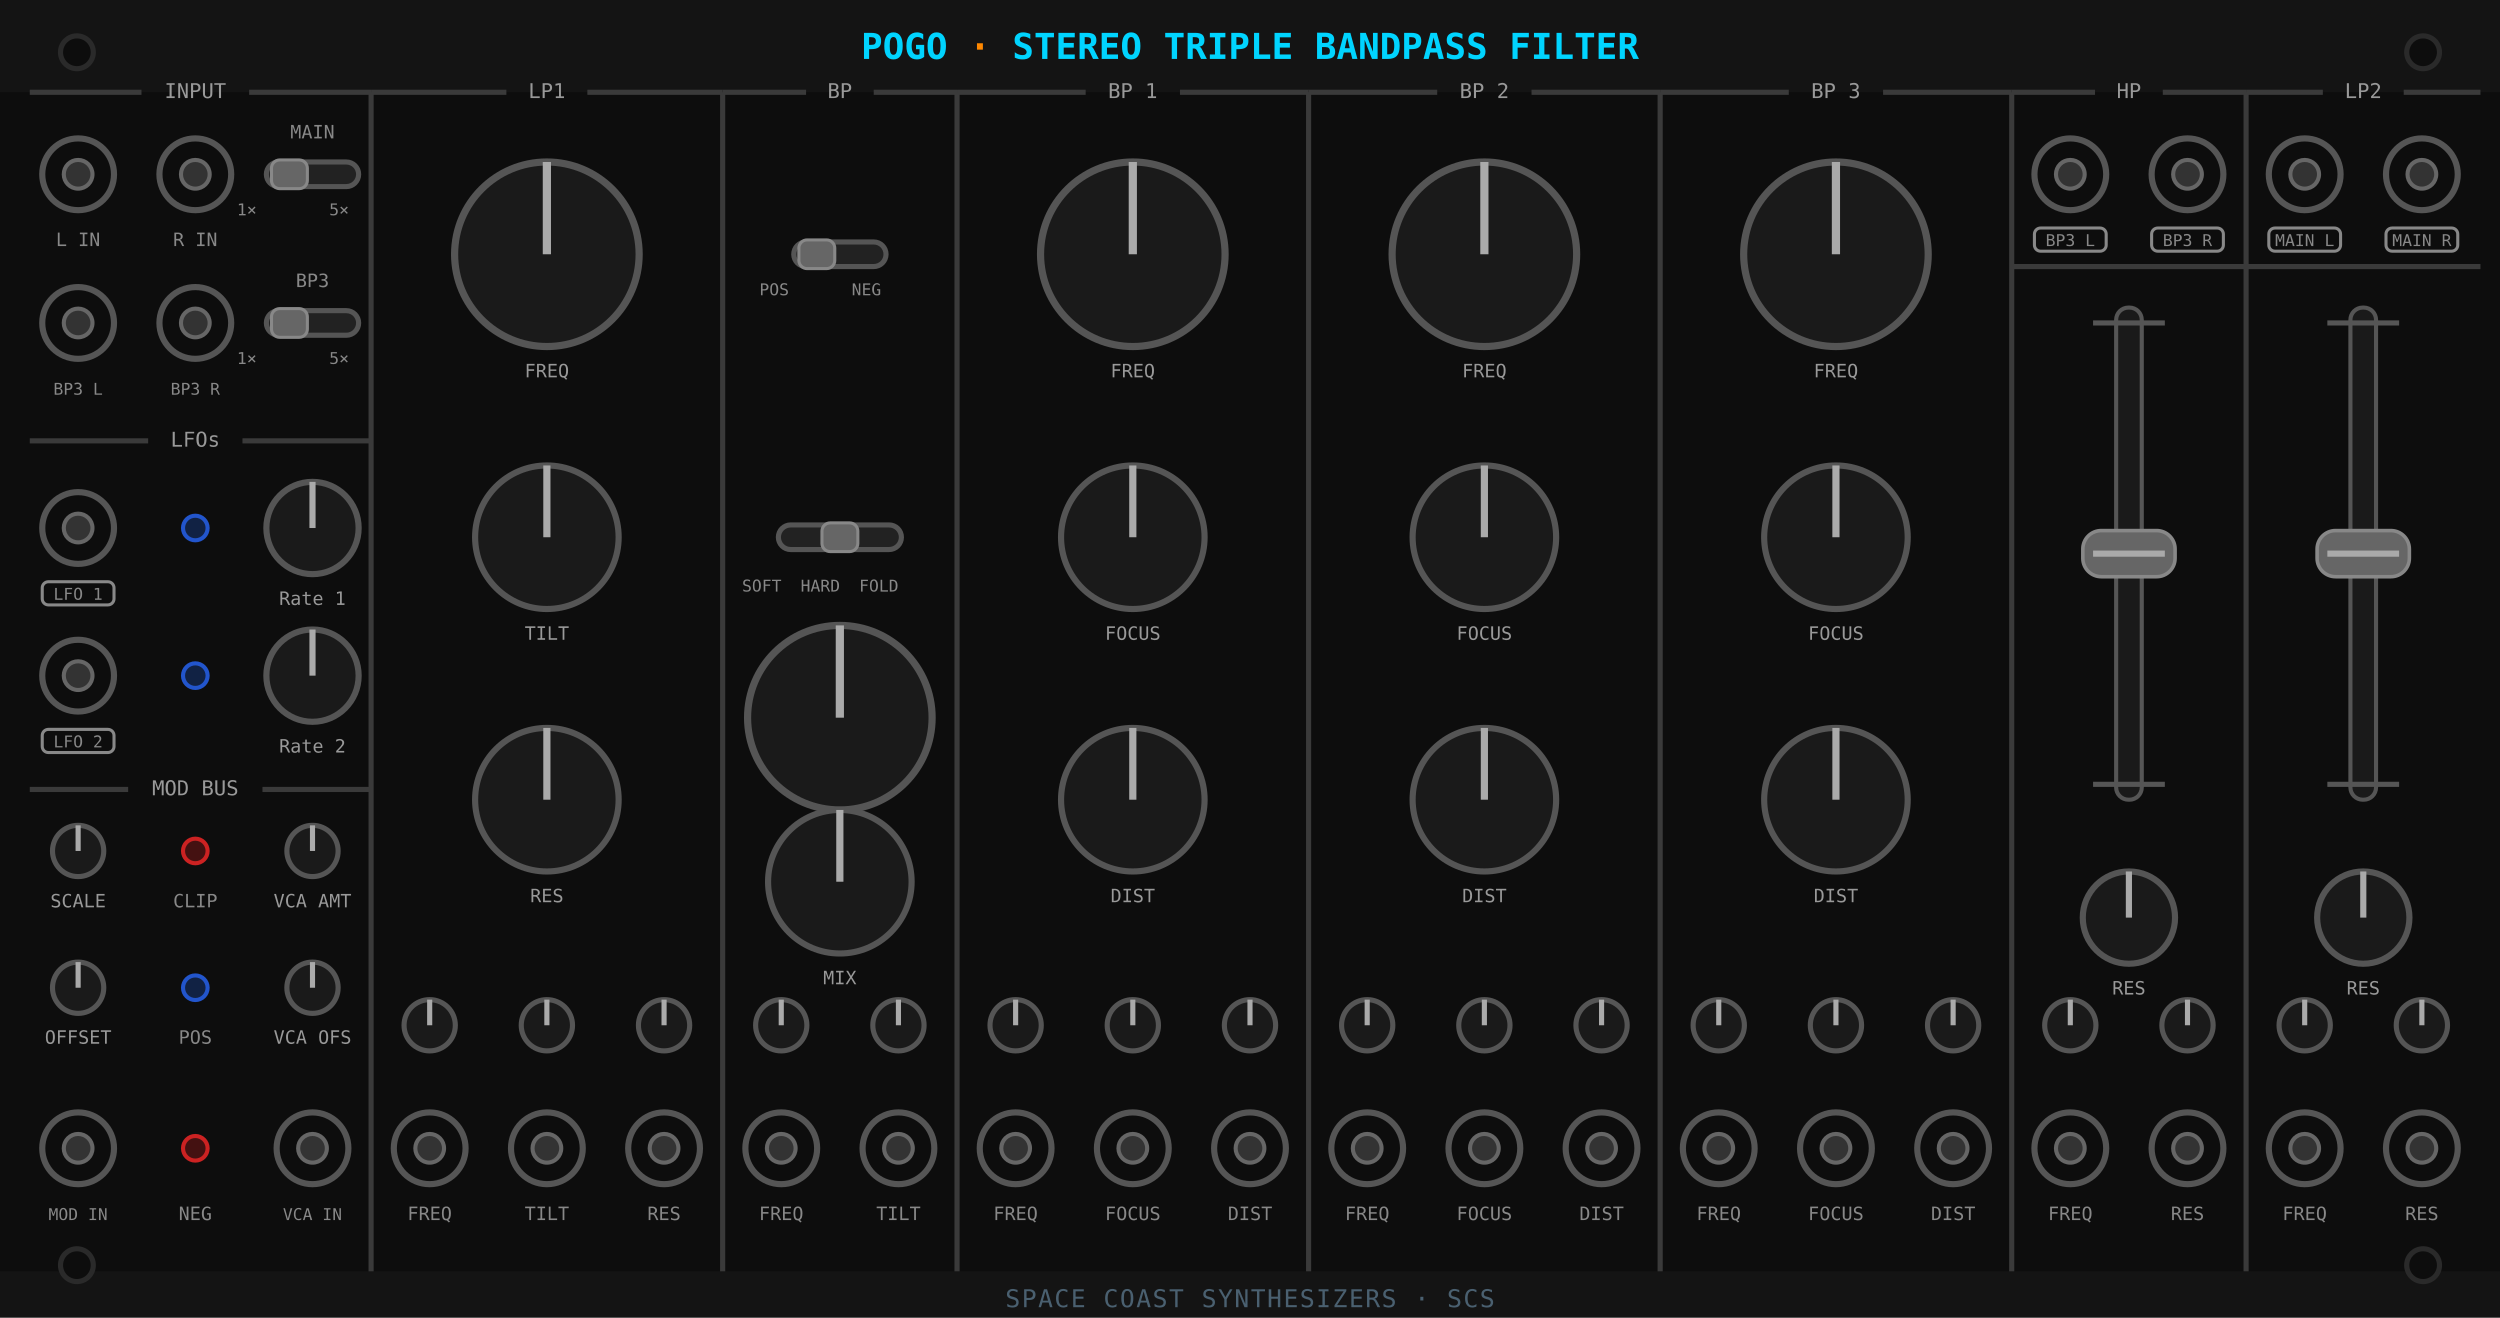
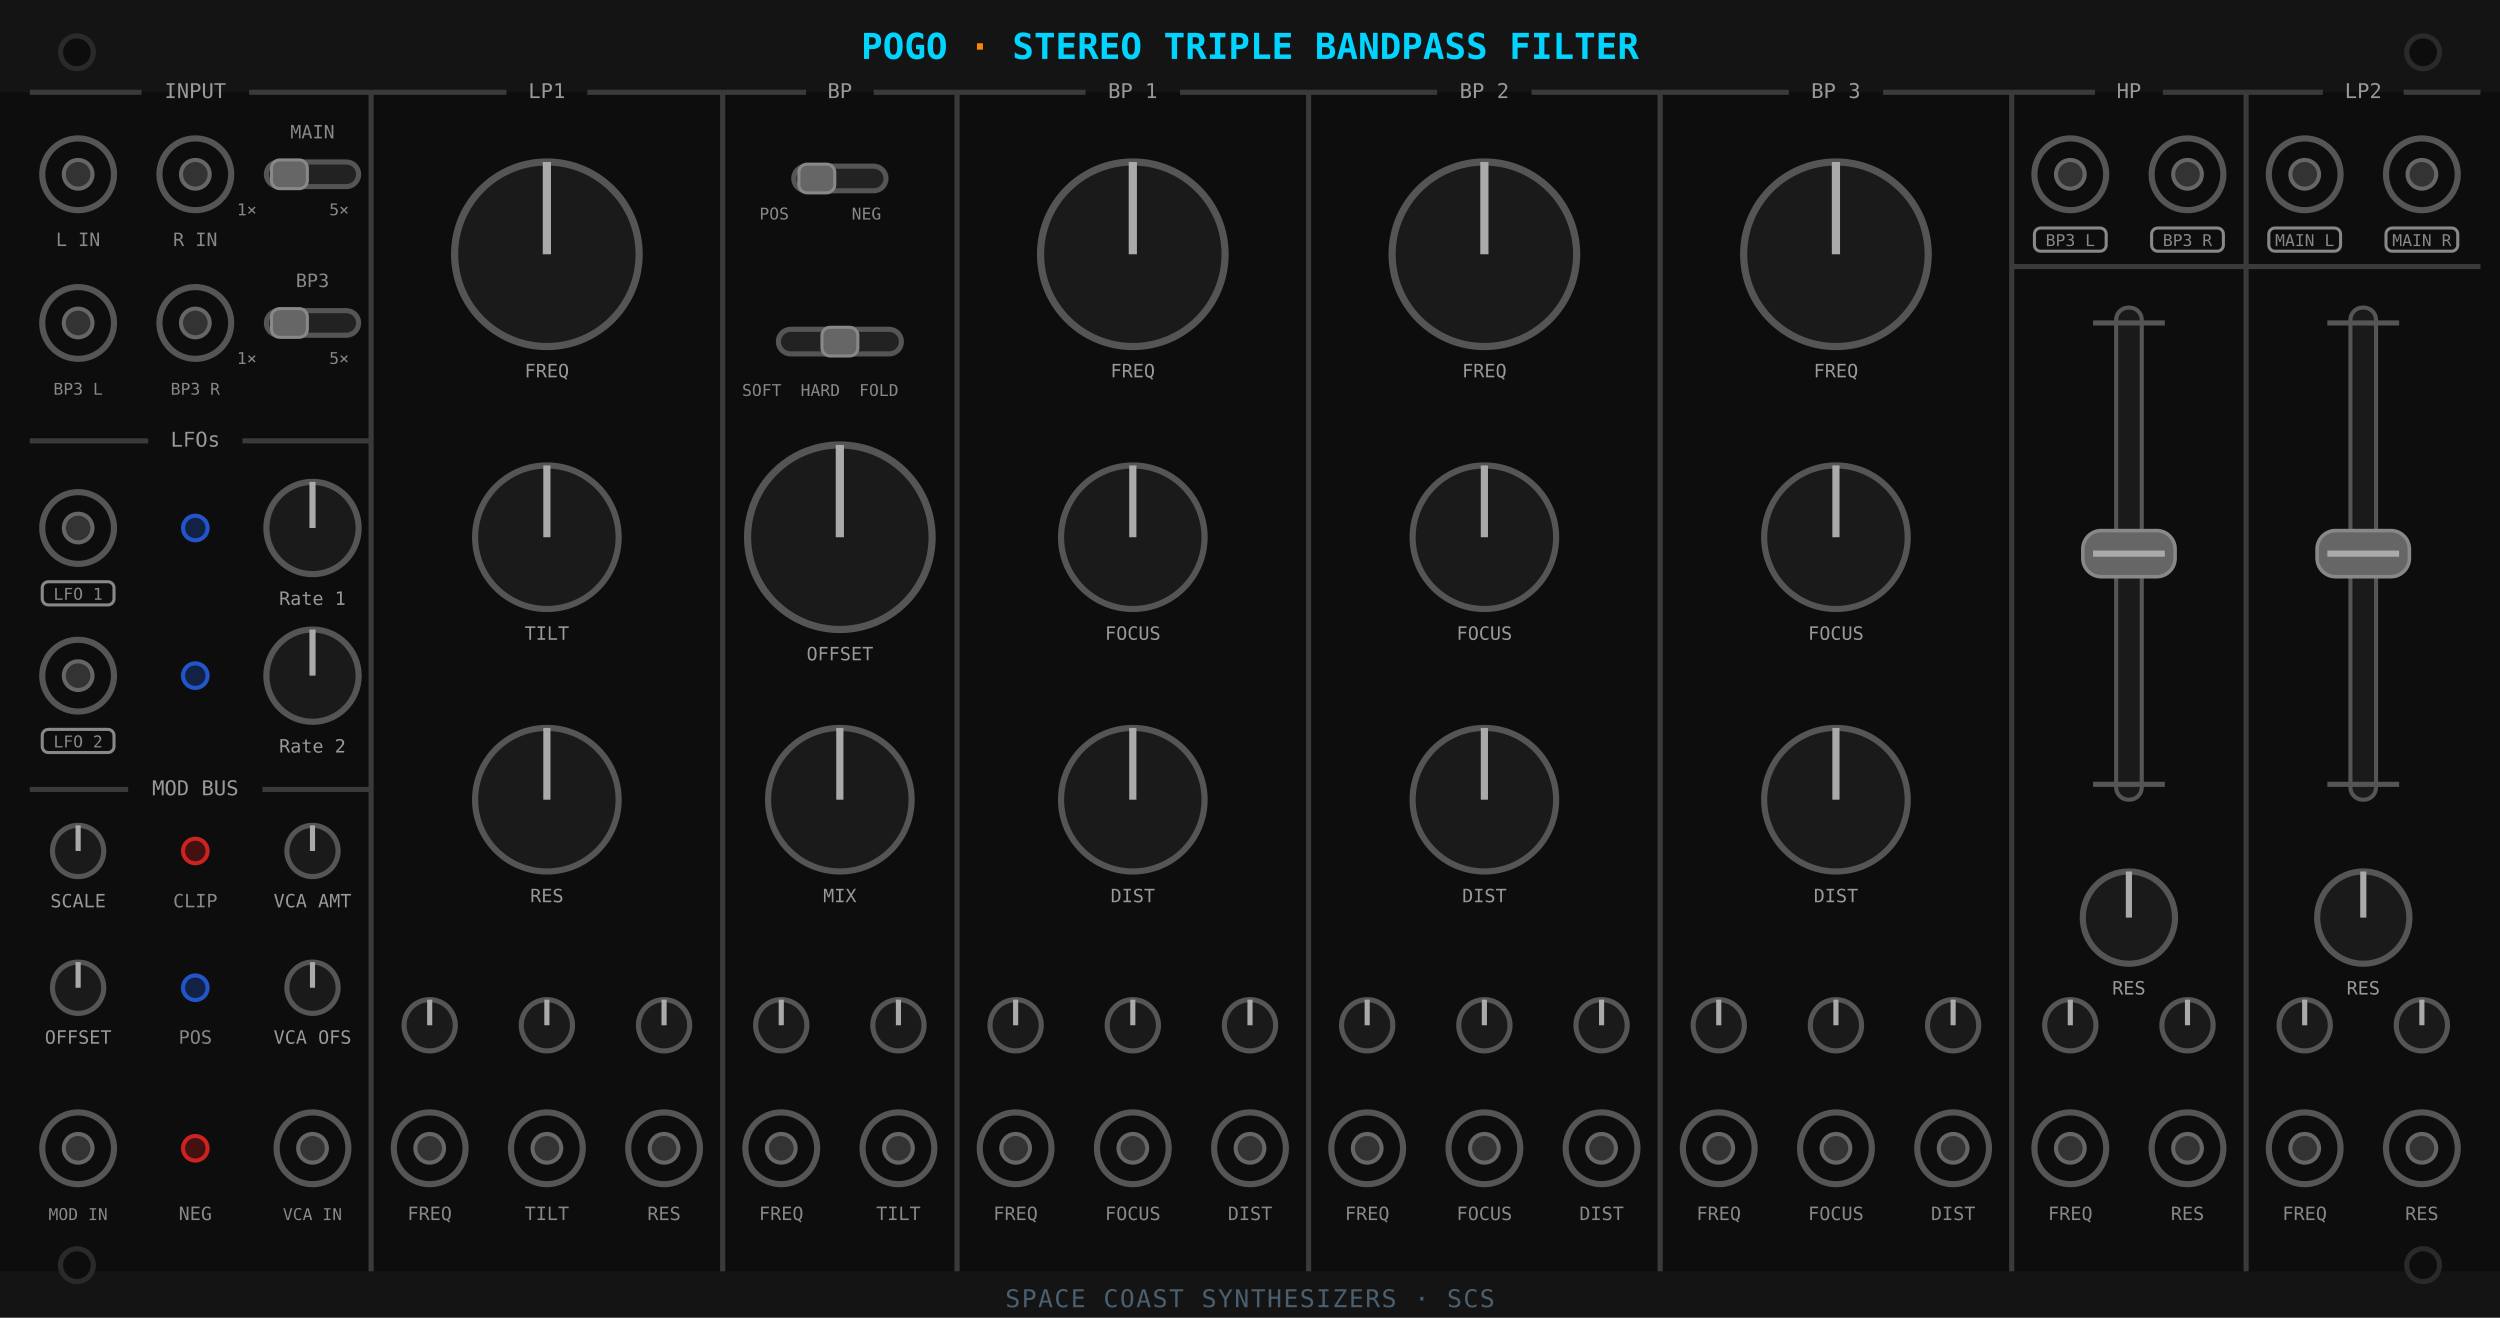
<svg xmlns="http://www.w3.org/2000/svg" width="243.84mm" height="128.5mm" viewBox="0 0 243.84 128.5">
  <rect x="0" y="0" width="243.84" height="128.5" fill="#0d0d0d" />
  <rect x="0" y="0" width="243.84" height="9.0" fill="#141414" />
  <rect x="0" y="124.0" width="243.84" height="4.5" fill="#141414" />
  <circle cx="7.5" cy="5.1" r="1.6" fill="#0d0d0d" stroke="#2a2a2a" stroke-width="0.5" />
  <circle cx="236.34" cy="5.1" r="1.6" fill="#0d0d0d" stroke="#2a2a2a" stroke-width="0.5" />
  <circle cx="7.5" cy="123.4" r="1.6" fill="#0d0d0d" stroke="#2a2a2a" stroke-width="0.5" />
  <circle cx="236.34" cy="123.4" r="1.6" fill="#0d0d0d" stroke="#2a2a2a" stroke-width="0.5" />
  <text x="121.92" y="5.75" fill="#00d4ff" font-family="monospace" font-size="3.5" font-weight="bold" text-anchor="middle">POGO  <tspan fill="#ff8800">·</tspan> STEREO TRIPLE BANDPASS FILTER</text>
  <text x="121.92" y="127.5" fill="#4a6070" font-family="monospace" font-size="2.4" text-anchor="middle" letter-spacing="0.15">SPACE COAST SYNTHESIZERS  ·  SCS</text>
  <line x1="36.195" y1="9.0" x2="36.195" y2="124.0" stroke="#3a3a3a" stroke-width="0.5" />
  <line x1="70.485" y1="9.0" x2="70.485" y2="124.0" stroke="#3a3a3a" stroke-width="0.5" />
  <line x1="93.345" y1="9.0" x2="93.345" y2="124.0" stroke="#3a3a3a" stroke-width="0.5" />
  <line x1="127.635" y1="9.0" x2="127.635" y2="124.0" stroke="#3a3a3a" stroke-width="0.5" />
  <line x1="161.925" y1="9.0" x2="161.925" y2="124.0" stroke="#3a3a3a" stroke-width="0.5" />
  <line x1="196.215" y1="9.0" x2="196.215" y2="124.0" stroke="#3a3a3a" stroke-width="0.5" />
  <line x1="219.075" y1="9.0" x2="219.075" y2="124.0" stroke="#3a3a3a" stroke-width="0.5" />
  <line x1="2.905" y1="9.0" x2="13.80" y2="9.0" stroke="#3a3a3a" stroke-width="0.5" />
  <line x1="24.30" y1="9.0" x2="36.195" y2="9.0" stroke="#3a3a3a" stroke-width="0.5" />
  <text x="19.05" y="9.0" fill="#999" font-family="monospace" font-size="2.0" text-anchor="middle" dominant-baseline="middle">INPUT</text>
  <line x1="2.905" y1="43.0" x2="14.45" y2="43.0" stroke="#3a3a3a" stroke-width="0.5" />
  <line x1="23.65" y1="43.0" x2="36.195" y2="43.0" stroke="#3a3a3a" stroke-width="0.5" />
  <text x="19.05" y="43.0" fill="#999" font-family="monospace" font-size="2.0" text-anchor="middle" dominant-baseline="middle">LFOs</text>
  <line x1="2.905" y1="77.0" x2="12.50" y2="77.0" stroke="#3a3a3a" stroke-width="0.5" />
  <line x1="25.60" y1="77.0" x2="36.195" y2="77.0" stroke="#3a3a3a" stroke-width="0.5" />
  <text x="19.05" y="77.0" fill="#999" font-family="monospace" font-size="2.0" text-anchor="middle" dominant-baseline="middle">MOD BUS</text>
  <line x1="36.195" y1="9.0" x2="49.39" y2="9.0" stroke="#3a3a3a" stroke-width="0.5" />
  <line x1="57.29" y1="9.0" x2="70.485" y2="9.0" stroke="#3a3a3a" stroke-width="0.5" />
  <text x="53.34" y="9.0" fill="#999" font-family="monospace" font-size="2.0" text-anchor="middle" dominant-baseline="middle">LP1</text>
  <line x1="70.485" y1="9.0" x2="78.62" y2="9.0" stroke="#3a3a3a" stroke-width="0.5" />
  <line x1="85.22" y1="9.0" x2="93.345" y2="9.0" stroke="#3a3a3a" stroke-width="0.5" />
  <text x="81.915" y="9.0" fill="#999" font-family="monospace" font-size="2.0" text-anchor="middle" dominant-baseline="middle">BP</text>
  <line x1="93.345" y1="9.0" x2="105.89" y2="9.0" stroke="#3a3a3a" stroke-width="0.5" />
  <line x1="115.09" y1="9.0" x2="127.635" y2="9.0" stroke="#3a3a3a" stroke-width="0.5" />
  <text x="110.49" y="9.0" fill="#999" font-family="monospace" font-size="2.0" text-anchor="middle" dominant-baseline="middle">BP 1</text>
  <line x1="127.635" y1="9.0" x2="140.18" y2="9.0" stroke="#3a3a3a" stroke-width="0.5" />
  <line x1="149.38" y1="9.0" x2="161.925" y2="9.0" stroke="#3a3a3a" stroke-width="0.5" />
  <text x="144.78" y="9.0" fill="#999" font-family="monospace" font-size="2.0" text-anchor="middle" dominant-baseline="middle">BP 2</text>
  <line x1="161.925" y1="9.0" x2="174.47" y2="9.0" stroke="#3a3a3a" stroke-width="0.5" />
  <line x1="183.67" y1="9.0" x2="196.215" y2="9.0" stroke="#3a3a3a" stroke-width="0.5" />
  <text x="179.07" y="9.0" fill="#999" font-family="monospace" font-size="2.0" text-anchor="middle" dominant-baseline="middle">BP 3</text>
  <line x1="196.215" y1="9.0" x2="204.34" y2="9.0" stroke="#3a3a3a" stroke-width="0.5" />
  <line x1="210.95" y1="9.0" x2="219.075" y2="9.0" stroke="#3a3a3a" stroke-width="0.5" />
  <text x="207.645" y="9.0" fill="#999" font-family="monospace" font-size="2.0" text-anchor="middle" dominant-baseline="middle">HP</text>
  <line x1="196.215" y1="26.0" x2="219.075" y2="26.0" stroke="#3a3a3a" stroke-width="0.5" />
  <line x1="219.075" y1="9.0" x2="226.56" y2="9.0" stroke="#3a3a3a" stroke-width="0.5" />
  <line x1="234.45" y1="9.0" x2="241.935" y2="9.0" stroke="#3a3a3a" stroke-width="0.5" />
  <text x="230.505" y="9.0" fill="#999" font-family="monospace" font-size="2.0" text-anchor="middle" dominant-baseline="middle">LP2</text>
  <line x1="219.075" y1="26.0" x2="241.935" y2="26.0" stroke="#3a3a3a" stroke-width="0.5" />
  <circle cx="7.62" cy="17.0" r="3.5" fill="none" stroke="#555" stroke-width="0.6" />
  <circle cx="7.62" cy="17.0" r="1.4" fill="#333" stroke="#666" stroke-width="0.4" />
  <text x="7.62" y="24.0" fill="#888" font-family="monospace" font-size="1.8" text-anchor="middle">L IN</text>
  <circle cx="19.05" cy="17.0" r="3.5" fill="none" stroke="#555" stroke-width="0.6" />
  <circle cx="19.05" cy="17.0" r="1.4" fill="#333" stroke="#666" stroke-width="0.4" />
  <text x="19.05" y="24.0" fill="#888" font-family="monospace" font-size="1.8" text-anchor="middle">R IN</text>
  <text x="30.48" y="13.5" fill="#888" font-family="monospace" font-size="1.8" text-anchor="middle">MAIN</text>
  <rect x="25.98" y="15.80" width="9" height="2.4" rx="1.2" fill="#222" stroke="#555" stroke-width="0.5" />
  <rect x="26.48" y="15.60" width="3.5" height="2.8" rx="0.8" fill="#666" stroke="#888" stroke-width="0.3" />
  <text x="24.075" y="21.0" fill="#888" font-family="monospace" font-size="1.6" text-anchor="middle">1×</text>
  <text x="33.075" y="21.0" fill="#888" font-family="monospace" font-size="1.6" text-anchor="middle">5×</text>
  <circle cx="7.62" cy="31.5" r="3.5" fill="none" stroke="#555" stroke-width="0.6" />
  <circle cx="7.62" cy="31.5" r="1.4" fill="#333" stroke="#666" stroke-width="0.4" />
  <text x="7.62" y="38.5" fill="#888" font-family="monospace" font-size="1.6" text-anchor="middle">BP3 L</text>
  <circle cx="19.05" cy="31.5" r="3.5" fill="none" stroke="#555" stroke-width="0.6" />
  <circle cx="19.05" cy="31.5" r="1.4" fill="#333" stroke="#666" stroke-width="0.4" />
  <text x="19.05" y="38.5" fill="#888" font-family="monospace" font-size="1.6" text-anchor="middle">BP3 R</text>
  <text x="30.48" y="28.0" fill="#888" font-family="monospace" font-size="1.8" text-anchor="middle">BP3</text>
  <rect x="25.98" y="30.30" width="9" height="2.4" rx="1.2" fill="#222" stroke="#555" stroke-width="0.5" />
  <rect x="26.48" y="30.10" width="3.5" height="2.8" rx="0.8" fill="#666" stroke="#888" stroke-width="0.3" />
  <text x="24.075" y="35.5" fill="#888" font-family="monospace" font-size="1.6" text-anchor="middle">1×</text>
  <text x="33.075" y="35.5" fill="#888" font-family="monospace" font-size="1.6" text-anchor="middle">5×</text>
  <circle cx="7.62" cy="51.5" r="3.5" fill="none" stroke="#555" stroke-width="0.6" />
  <circle cx="7.62" cy="51.5" r="1.4" fill="#333" stroke="#666" stroke-width="0.4" />
  <rect x="4.12" y="56.74" width="7.0" height="2.26" rx="0.6" fill="none" stroke="#888" stroke-width="0.3" />
  <text x="7.62" y="58.5" fill="#888" font-family="monospace" font-size="1.6" text-anchor="middle">LFO 1</text>
  <circle cx="19.05" cy="51.5" r="1.2" fill="#112244" stroke="#2255cc" stroke-width="0.4" />
  <circle cx="30.48" cy="51.5" r="4.5" fill="#1a1a1a" stroke="#555" stroke-width="0.6" />
  <line x1="30.48" y1="51.5" x2="30.48" y2="47.0" stroke="#aaa" stroke-width="0.6" />
  <text x="30.48" y="59.0" fill="#999" font-family="monospace" font-size="1.8" text-anchor="middle">Rate 1</text>
  <circle cx="7.62" cy="65.9" r="3.5" fill="none" stroke="#555" stroke-width="0.6" />
  <circle cx="7.62" cy="65.9" r="1.4" fill="#333" stroke="#666" stroke-width="0.4" />
  <rect x="4.12" y="71.14" width="7.0" height="2.26" rx="0.6" fill="none" stroke="#888" stroke-width="0.3" />
  <text x="7.62" y="72.9" fill="#888" font-family="monospace" font-size="1.6" text-anchor="middle">LFO 2</text>
  <circle cx="19.05" cy="65.9" r="1.2" fill="#112244" stroke="#2255cc" stroke-width="0.4" />
  <circle cx="30.48" cy="65.9" r="4.5" fill="#1a1a1a" stroke="#555" stroke-width="0.6" />
  <line x1="30.48" y1="65.9" x2="30.48" y2="61.4" stroke="#aaa" stroke-width="0.6" />
  <text x="30.48" y="73.4" fill="#999" font-family="monospace" font-size="1.8" text-anchor="middle">Rate 2</text>
  <circle cx="7.62" cy="83.0" r="2.5" fill="#1a1a1a" stroke="#555" stroke-width="0.5" />
  <line x1="7.62" y1="83.0" x2="7.62" y2="80.5" stroke="#aaa" stroke-width="0.5" />
  <text x="7.62" y="88.5" fill="#999" font-family="monospace" font-size="1.8" text-anchor="middle">SCALE</text>
  <circle cx="30.48" cy="83.0" r="2.5" fill="#1a1a1a" stroke="#555" stroke-width="0.5" />
  <line x1="30.48" y1="83.0" x2="30.48" y2="80.5" stroke="#aaa" stroke-width="0.5" />
  <text x="30.48" y="88.5" fill="#999" font-family="monospace" font-size="1.8" text-anchor="middle">VCA AMT</text>
  <circle cx="19.05" cy="83.0" r="1.2" fill="#441111" stroke="#cc2222" stroke-width="0.4" />
  <text x="19.05" y="88.5" fill="#888" font-family="monospace" font-size="1.8" text-anchor="middle">CLIP</text>
  <circle cx="7.62" cy="96.34" r="2.5" fill="#1a1a1a" stroke="#555" stroke-width="0.5" />
  <line x1="7.62" y1="96.34" x2="7.62" y2="93.84" stroke="#aaa" stroke-width="0.5" />
  <text x="7.62" y="101.8" fill="#999" font-family="monospace" font-size="1.8" text-anchor="middle">OFFSET</text>
  <circle cx="30.48" cy="96.34" r="2.5" fill="#1a1a1a" stroke="#555" stroke-width="0.5" />
  <line x1="30.48" y1="96.34" x2="30.48" y2="93.84" stroke="#aaa" stroke-width="0.5" />
  <text x="30.48" y="101.8" fill="#999" font-family="monospace" font-size="1.8" text-anchor="middle">VCA OFS</text>
  <circle cx="19.05" cy="96.34" r="1.2" fill="#112244" stroke="#2255cc" stroke-width="0.4" />
  <text x="19.05" y="101.8" fill="#888" font-family="monospace" font-size="1.8" text-anchor="middle">POS</text>
  <circle cx="7.62" cy="112.0" r="3.5" fill="none" stroke="#555" stroke-width="0.6" />
  <circle cx="7.62" cy="112.0" r="1.4" fill="#333" stroke="#666" stroke-width="0.4" />
  <text x="7.62" y="119.0" fill="#888" font-family="monospace" font-size="1.6" text-anchor="middle">MOD IN</text>
  <circle cx="19.05" cy="112.0" r="1.2" fill="#441111" stroke="#cc2222" stroke-width="0.4" />
  <text x="19.05" y="119.0" fill="#888" font-family="monospace" font-size="1.8" text-anchor="middle">NEG</text>
  <circle cx="30.48" cy="112.0" r="3.5" fill="none" stroke="#555" stroke-width="0.6" />
  <circle cx="30.48" cy="112.0" r="1.4" fill="#333" stroke="#666" stroke-width="0.4" />
  <text x="30.48" y="119.0" fill="#888" font-family="monospace" font-size="1.6" text-anchor="middle">VCA IN</text>
  <circle cx="53.34" cy="24.8" r="9.0" fill="#1a1a1a" stroke="#555" stroke-width="0.7" />
  <line x1="53.34" y1="24.8" x2="53.34" y2="15.8" stroke="#aaa" stroke-width="0.8" />
  <text x="53.34" y="36.8" fill="#999" font-family="monospace" font-size="1.8" text-anchor="middle">FREQ</text>
  <circle cx="53.34" cy="52.4" r="7.0" fill="#1a1a1a" stroke="#555" stroke-width="0.6" />
  <line x1="53.34" y1="52.4" x2="53.34" y2="45.4" stroke="#aaa" stroke-width="0.7" />
  <text x="53.34" y="62.4" fill="#999" font-family="monospace" font-size="1.8" text-anchor="middle">TILT</text>
  <circle cx="53.34" cy="78.0" r="7.0" fill="#1a1a1a" stroke="#555" stroke-width="0.6" />
  <line x1="53.34" y1="78.0" x2="53.34" y2="71.0" stroke="#aaa" stroke-width="0.7" />
  <text x="53.34" y="88.0" fill="#999" font-family="monospace" font-size="1.8" text-anchor="middle">RES</text>
  <circle cx="41.91" cy="100.0" r="2.5" fill="#1a1a1a" stroke="#555" stroke-width="0.5" />
  <line x1="41.91" y1="100.0" x2="41.91" y2="97.5" stroke="#aaa" stroke-width="0.5" />
  <text x="41.91" y="105.5" fill="#999" font-family="monospace" font-size="1.8" text-anchor="middle" />
  <circle cx="53.34" cy="100.0" r="2.5" fill="#1a1a1a" stroke="#555" stroke-width="0.5" />
  <line x1="53.34" y1="100.0" x2="53.34" y2="97.5" stroke="#aaa" stroke-width="0.5" />
  <text x="53.34" y="105.5" fill="#999" font-family="monospace" font-size="1.8" text-anchor="middle" />
  <circle cx="64.77" cy="100.0" r="2.5" fill="#1a1a1a" stroke="#555" stroke-width="0.5" />
  <line x1="64.77" y1="100.0" x2="64.77" y2="97.5" stroke="#aaa" stroke-width="0.5" />
  <text x="64.77" y="105.5" fill="#999" font-family="monospace" font-size="1.8" text-anchor="middle" />
  <circle cx="41.91" cy="112.0" r="3.5" fill="none" stroke="#555" stroke-width="0.6" />
  <circle cx="41.91" cy="112.0" r="1.4" fill="#333" stroke="#666" stroke-width="0.4" />
  <text x="41.91" y="119.0" fill="#888" font-family="monospace" font-size="1.8" text-anchor="middle">FREQ</text>
  <circle cx="53.34" cy="112.0" r="3.5" fill="none" stroke="#555" stroke-width="0.6" />
  <circle cx="53.34" cy="112.0" r="1.4" fill="#333" stroke="#666" stroke-width="0.4" />
  <text x="53.34" y="119.0" fill="#888" font-family="monospace" font-size="1.8" text-anchor="middle">TILT</text>
  <circle cx="64.77" cy="112.0" r="3.5" fill="none" stroke="#555" stroke-width="0.6" />
  <circle cx="64.77" cy="112.0" r="1.4" fill="#333" stroke="#666" stroke-width="0.4" />
  <text x="64.77" y="119.0" fill="#888" font-family="monospace" font-size="1.8" text-anchor="middle">RES</text>
-   <text x="81.915" y="21.3" fill="#888" font-family="monospace" font-size="1.8" text-anchor="middle" />
-   <rect x="77.42" y="23.60" width="9" height="2.4" rx="1.2" fill="#222" stroke="#555" stroke-width="0.5" />
-   <rect x="77.92" y="23.40" width="3.5" height="2.8" rx="0.8" fill="#666" stroke="#888" stroke-width="0.3" />
-   <text x="75.51" y="28.8" fill="#888" font-family="monospace" font-size="1.6" text-anchor="middle">POS</text>
-   <text x="84.51" y="28.8" fill="#888" font-family="monospace" font-size="1.6" text-anchor="middle">NEG</text>
-   <rect x="75.92" y="51.20" width="12" height="2.4" rx="1.2" fill="#222" stroke="#555" stroke-width="0.5" />
-   <rect x="80.17" y="51.00" width="3.5" height="2.8" rx="0.8" fill="#666" stroke="#888" stroke-width="0.3" />
-   <text x="74.3" y="57.7" fill="#888" font-family="monospace" font-size="1.6" text-anchor="middle">SOFT</text>
-   <text x="80.01" y="57.7" fill="#888" font-family="monospace" font-size="1.6" text-anchor="middle">HARD</text>
-   <text x="85.72" y="57.7" fill="#888" font-family="monospace" font-size="1.6" text-anchor="middle">FOLD</text>
-   <text x="81.915" y="61.2" fill="#999" font-family="monospace" font-size="1.8" text-anchor="middle" />
-   <circle cx="81.915" cy="70.0" r="9.0" fill="#1a1a1a" stroke="#555" stroke-width="0.7" />
-   <line x1="81.915" y1="70.0" x2="81.915" y2="61.0" stroke="#aaa" stroke-width="0.8" />
-   <text x="81.915" y="82.0" fill="#999" font-family="monospace" font-size="1.8" text-anchor="middle">OFFSET</text>
-   <circle cx="81.915" cy="86.0" r="7.0" fill="#1a1a1a" stroke="#555" stroke-width="0.6" />
-   <line x1="81.915" y1="86.0" x2="81.915" y2="79.0" stroke="#aaa" stroke-width="0.7" />
-   <text x="81.915" y="96.0" fill="#999" font-family="monospace" font-size="1.8" text-anchor="middle">MIX</text>
+   <text x="81.915" y="13.91" fill="#888" font-family="monospace" font-size="1.8" text-anchor="middle" />
+   <rect x="77.42" y="16.21" width="9" height="2.4" rx="1.2" fill="#222" stroke="#555" stroke-width="0.5" />
+   <rect x="77.92" y="16.01" width="3.5" height="2.8" rx="0.8" fill="#666" stroke="#888" stroke-width="0.3" />
+   <text x="75.51" y="21.41" fill="#888" font-family="monospace" font-size="1.6" text-anchor="middle">POS</text>
+   <text x="84.51" y="21.41" fill="#888" font-family="monospace" font-size="1.6" text-anchor="middle">NEG</text>
+   <rect x="75.92" y="32.12" width="12" height="2.4" rx="1.2" fill="#222" stroke="#555" stroke-width="0.5" />
+   <rect x="80.17" y="31.92" width="3.5" height="2.8" rx="0.8" fill="#666" stroke="#888" stroke-width="0.3" />
+   <text x="74.3" y="38.62" fill="#888" font-family="monospace" font-size="1.6" text-anchor="middle">SOFT</text>
+   <text x="80.01" y="38.62" fill="#888" font-family="monospace" font-size="1.6" text-anchor="middle">HARD</text>
+   <text x="85.72" y="38.62" fill="#888" font-family="monospace" font-size="1.6" text-anchor="middle">FOLD</text>
+   <text x="81.915" y="42.12" fill="#999" font-family="monospace" font-size="1.8" text-anchor="middle" />
+   <circle cx="81.915" cy="52.4" r="9.0" fill="#1a1a1a" stroke="#555" stroke-width="0.7" />
+   <line x1="81.915" y1="52.4" x2="81.915" y2="43.4" stroke="#aaa" stroke-width="0.8" />
+   <text x="81.915" y="64.4" fill="#999" font-family="monospace" font-size="1.8" text-anchor="middle">OFFSET</text>
+   <circle cx="81.915" cy="78.0" r="7.0" fill="#1a1a1a" stroke="#555" stroke-width="0.6" />
+   <line x1="81.915" y1="78.0" x2="81.915" y2="71.0" stroke="#aaa" stroke-width="0.7" />
+   <text x="81.915" y="88.0" fill="#999" font-family="monospace" font-size="1.8" text-anchor="middle">MIX</text>
  <circle cx="76.2" cy="100.0" r="2.5" fill="#1a1a1a" stroke="#555" stroke-width="0.5" />
  <line x1="76.2" y1="100.0" x2="76.2" y2="97.5" stroke="#aaa" stroke-width="0.5" />
  <text x="76.2" y="105.5" fill="#999" font-family="monospace" font-size="1.8" text-anchor="middle" />
  <circle cx="87.63" cy="100.0" r="2.5" fill="#1a1a1a" stroke="#555" stroke-width="0.5" />
  <line x1="87.63" y1="100.0" x2="87.63" y2="97.5" stroke="#aaa" stroke-width="0.5" />
  <text x="87.63" y="105.5" fill="#999" font-family="monospace" font-size="1.8" text-anchor="middle" />
  <circle cx="76.2" cy="112.0" r="3.5" fill="none" stroke="#555" stroke-width="0.6" />
  <circle cx="76.2" cy="112.0" r="1.4" fill="#333" stroke="#666" stroke-width="0.4" />
  <text x="76.2" y="119.0" fill="#888" font-family="monospace" font-size="1.8" text-anchor="middle">FREQ</text>
  <circle cx="87.63" cy="112.0" r="3.5" fill="none" stroke="#555" stroke-width="0.6" />
  <circle cx="87.63" cy="112.0" r="1.4" fill="#333" stroke="#666" stroke-width="0.4" />
  <text x="87.63" y="119.0" fill="#888" font-family="monospace" font-size="1.8" text-anchor="middle">TILT</text>
  <circle cx="110.49" cy="24.8" r="9.0" fill="#1a1a1a" stroke="#555" stroke-width="0.7" />
  <line x1="110.49" y1="24.8" x2="110.49" y2="15.8" stroke="#aaa" stroke-width="0.8" />
  <text x="110.49" y="36.8" fill="#999" font-family="monospace" font-size="1.8" text-anchor="middle">FREQ</text>
  <circle cx="110.49" cy="52.4" r="7.0" fill="#1a1a1a" stroke="#555" stroke-width="0.6" />
  <line x1="110.49" y1="52.4" x2="110.49" y2="45.4" stroke="#aaa" stroke-width="0.7" />
  <text x="110.49" y="62.4" fill="#999" font-family="monospace" font-size="1.8" text-anchor="middle">FOCUS</text>
  <circle cx="110.49" cy="78.0" r="7.0" fill="#1a1a1a" stroke="#555" stroke-width="0.6" />
  <line x1="110.49" y1="78.0" x2="110.49" y2="71.0" stroke="#aaa" stroke-width="0.7" />
  <text x="110.49" y="88.0" fill="#999" font-family="monospace" font-size="1.8" text-anchor="middle">DIST</text>
  <circle cx="99.06" cy="100.0" r="2.5" fill="#1a1a1a" stroke="#555" stroke-width="0.5" />
  <line x1="99.06" y1="100.0" x2="99.06" y2="97.5" stroke="#aaa" stroke-width="0.5" />
  <text x="99.06" y="105.5" fill="#999" font-family="monospace" font-size="1.8" text-anchor="middle" />
  <circle cx="110.49" cy="100.0" r="2.5" fill="#1a1a1a" stroke="#555" stroke-width="0.5" />
  <line x1="110.49" y1="100.0" x2="110.49" y2="97.5" stroke="#aaa" stroke-width="0.5" />
  <text x="110.49" y="105.5" fill="#999" font-family="monospace" font-size="1.8" text-anchor="middle" />
  <circle cx="121.92" cy="100.0" r="2.5" fill="#1a1a1a" stroke="#555" stroke-width="0.5" />
  <line x1="121.92" y1="100.0" x2="121.92" y2="97.5" stroke="#aaa" stroke-width="0.5" />
  <text x="121.92" y="105.5" fill="#999" font-family="monospace" font-size="1.8" text-anchor="middle" />
  <circle cx="99.06" cy="112.0" r="3.5" fill="none" stroke="#555" stroke-width="0.6" />
  <circle cx="99.06" cy="112.0" r="1.4" fill="#333" stroke="#666" stroke-width="0.4" />
  <text x="99.06" y="119.0" fill="#888" font-family="monospace" font-size="1.8" text-anchor="middle">FREQ</text>
  <circle cx="110.49" cy="112.0" r="3.5" fill="none" stroke="#555" stroke-width="0.6" />
  <circle cx="110.49" cy="112.0" r="1.4" fill="#333" stroke="#666" stroke-width="0.4" />
  <text x="110.49" y="119.0" fill="#888" font-family="monospace" font-size="1.8" text-anchor="middle">FOCUS</text>
  <circle cx="121.92" cy="112.0" r="3.5" fill="none" stroke="#555" stroke-width="0.6" />
  <circle cx="121.92" cy="112.0" r="1.4" fill="#333" stroke="#666" stroke-width="0.4" />
  <text x="121.92" y="119.0" fill="#888" font-family="monospace" font-size="1.8" text-anchor="middle">DIST</text>
  <circle cx="144.78" cy="24.8" r="9.0" fill="#1a1a1a" stroke="#555" stroke-width="0.7" />
  <line x1="144.78" y1="24.8" x2="144.78" y2="15.8" stroke="#aaa" stroke-width="0.8" />
  <text x="144.78" y="36.8" fill="#999" font-family="monospace" font-size="1.8" text-anchor="middle">FREQ</text>
  <circle cx="144.78" cy="52.4" r="7.0" fill="#1a1a1a" stroke="#555" stroke-width="0.6" />
  <line x1="144.78" y1="52.4" x2="144.78" y2="45.4" stroke="#aaa" stroke-width="0.7" />
  <text x="144.78" y="62.4" fill="#999" font-family="monospace" font-size="1.8" text-anchor="middle">FOCUS</text>
  <circle cx="144.78" cy="78.0" r="7.0" fill="#1a1a1a" stroke="#555" stroke-width="0.6" />
  <line x1="144.78" y1="78.0" x2="144.78" y2="71.0" stroke="#aaa" stroke-width="0.7" />
  <text x="144.78" y="88.0" fill="#999" font-family="monospace" font-size="1.8" text-anchor="middle">DIST</text>
  <circle cx="133.35" cy="100.0" r="2.5" fill="#1a1a1a" stroke="#555" stroke-width="0.5" />
  <line x1="133.35" y1="100.0" x2="133.35" y2="97.5" stroke="#aaa" stroke-width="0.5" />
  <text x="133.35" y="105.5" fill="#999" font-family="monospace" font-size="1.8" text-anchor="middle" />
  <circle cx="144.78" cy="100.0" r="2.5" fill="#1a1a1a" stroke="#555" stroke-width="0.5" />
  <line x1="144.78" y1="100.0" x2="144.78" y2="97.5" stroke="#aaa" stroke-width="0.5" />
  <text x="144.78" y="105.5" fill="#999" font-family="monospace" font-size="1.8" text-anchor="middle" />
  <circle cx="156.21" cy="100.0" r="2.5" fill="#1a1a1a" stroke="#555" stroke-width="0.5" />
  <line x1="156.21" y1="100.0" x2="156.21" y2="97.5" stroke="#aaa" stroke-width="0.5" />
  <text x="156.21" y="105.5" fill="#999" font-family="monospace" font-size="1.8" text-anchor="middle" />
  <circle cx="133.35" cy="112.0" r="3.5" fill="none" stroke="#555" stroke-width="0.6" />
  <circle cx="133.35" cy="112.0" r="1.4" fill="#333" stroke="#666" stroke-width="0.4" />
  <text x="133.35" y="119.0" fill="#888" font-family="monospace" font-size="1.8" text-anchor="middle">FREQ</text>
  <circle cx="144.78" cy="112.0" r="3.5" fill="none" stroke="#555" stroke-width="0.6" />
  <circle cx="144.78" cy="112.0" r="1.4" fill="#333" stroke="#666" stroke-width="0.4" />
  <text x="144.78" y="119.0" fill="#888" font-family="monospace" font-size="1.8" text-anchor="middle">FOCUS</text>
  <circle cx="156.21" cy="112.0" r="3.5" fill="none" stroke="#555" stroke-width="0.6" />
  <circle cx="156.21" cy="112.0" r="1.4" fill="#333" stroke="#666" stroke-width="0.4" />
  <text x="156.21" y="119.0" fill="#888" font-family="monospace" font-size="1.8" text-anchor="middle">DIST</text>
  <circle cx="179.07" cy="24.8" r="9.0" fill="#1a1a1a" stroke="#555" stroke-width="0.7" />
  <line x1="179.07" y1="24.8" x2="179.07" y2="15.8" stroke="#aaa" stroke-width="0.8" />
  <text x="179.07" y="36.8" fill="#999" font-family="monospace" font-size="1.8" text-anchor="middle">FREQ</text>
  <circle cx="179.07" cy="52.4" r="7.0" fill="#1a1a1a" stroke="#555" stroke-width="0.6" />
  <line x1="179.07" y1="52.4" x2="179.07" y2="45.4" stroke="#aaa" stroke-width="0.7" />
  <text x="179.07" y="62.4" fill="#999" font-family="monospace" font-size="1.8" text-anchor="middle">FOCUS</text>
  <circle cx="179.07" cy="78.0" r="7.0" fill="#1a1a1a" stroke="#555" stroke-width="0.6" />
  <line x1="179.07" y1="78.0" x2="179.07" y2="71.0" stroke="#aaa" stroke-width="0.7" />
  <text x="179.07" y="88.0" fill="#999" font-family="monospace" font-size="1.8" text-anchor="middle">DIST</text>
  <circle cx="167.64" cy="100.0" r="2.5" fill="#1a1a1a" stroke="#555" stroke-width="0.5" />
  <line x1="167.64" y1="100.0" x2="167.64" y2="97.5" stroke="#aaa" stroke-width="0.5" />
  <text x="167.64" y="105.5" fill="#999" font-family="monospace" font-size="1.8" text-anchor="middle" />
  <circle cx="179.07" cy="100.0" r="2.5" fill="#1a1a1a" stroke="#555" stroke-width="0.5" />
  <line x1="179.07" y1="100.0" x2="179.07" y2="97.5" stroke="#aaa" stroke-width="0.5" />
  <text x="179.07" y="105.5" fill="#999" font-family="monospace" font-size="1.8" text-anchor="middle" />
  <circle cx="190.5" cy="100.0" r="2.5" fill="#1a1a1a" stroke="#555" stroke-width="0.5" />
  <line x1="190.5" y1="100.0" x2="190.5" y2="97.5" stroke="#aaa" stroke-width="0.5" />
  <text x="190.5" y="105.5" fill="#999" font-family="monospace" font-size="1.8" text-anchor="middle" />
  <circle cx="167.64" cy="112.0" r="3.5" fill="none" stroke="#555" stroke-width="0.6" />
  <circle cx="167.64" cy="112.0" r="1.4" fill="#333" stroke="#666" stroke-width="0.4" />
  <text x="167.64" y="119.0" fill="#888" font-family="monospace" font-size="1.8" text-anchor="middle">FREQ</text>
  <circle cx="179.07" cy="112.0" r="3.5" fill="none" stroke="#555" stroke-width="0.6" />
  <circle cx="179.07" cy="112.0" r="1.4" fill="#333" stroke="#666" stroke-width="0.4" />
  <text x="179.07" y="119.0" fill="#888" font-family="monospace" font-size="1.8" text-anchor="middle">FOCUS</text>
  <circle cx="190.5" cy="112.0" r="3.5" fill="none" stroke="#555" stroke-width="0.6" />
  <circle cx="190.5" cy="112.0" r="1.4" fill="#333" stroke="#666" stroke-width="0.4" />
  <text x="190.5" y="119.0" fill="#888" font-family="monospace" font-size="1.8" text-anchor="middle">DIST</text>
  <circle cx="201.93" cy="17.0" r="3.5" fill="none" stroke="#555" stroke-width="0.6" />
  <circle cx="201.93" cy="17.0" r="1.4" fill="#333" stroke="#666" stroke-width="0.4" />
  <rect x="198.43" y="22.24" width="7.0" height="2.26" rx="0.6" fill="none" stroke="#888" stroke-width="0.3" />
  <text x="201.93" y="24.0" fill="#888" font-family="monospace" font-size="1.6" text-anchor="middle">BP3 L</text>
  <circle cx="213.36" cy="17.0" r="3.5" fill="none" stroke="#555" stroke-width="0.6" />
  <circle cx="213.36" cy="17.0" r="1.4" fill="#333" stroke="#666" stroke-width="0.4" />
  <rect x="209.86" y="22.24" width="7.0" height="2.26" rx="0.6" fill="none" stroke="#888" stroke-width="0.3" />
  <text x="213.36" y="24.0" fill="#888" font-family="monospace" font-size="1.6" text-anchor="middle">BP3 R</text>
  <rect x="206.40" y="30.00" width="2.5" height="48.0" rx="1.2" fill="#1a1a1a" stroke="#555" stroke-width="0.4" />
  <line x1="204.15" y1="31.50" x2="211.15" y2="31.50" stroke="#555" stroke-width="0.5" />
  <line x1="204.15" y1="76.50" x2="211.15" y2="76.50" stroke="#555" stroke-width="0.5" />
  <line x1="205.65" y1="54.00" x2="209.65" y2="54.00" stroke="#aaa" stroke-width="0.35" />
  <rect x="203.15" y="51.75" width="9.0" height="4.5" rx="1.8" fill="#666" stroke="#888" stroke-width="0.35" />
  <line x1="204.15" y1="54.00" x2="211.15" y2="54.00" stroke="#aaa" stroke-width="0.6" />
  <text x="207.645" y="26.5" fill="#888" font-family="monospace" font-size="1.8" text-anchor="middle" />
  <circle cx="207.645" cy="89.5" r="4.5" fill="#1a1a1a" stroke="#555" stroke-width="0.6" />
  <line x1="207.645" y1="89.5" x2="207.645" y2="85.0" stroke="#aaa" stroke-width="0.6" />
  <text x="207.645" y="97.0" fill="#999" font-family="monospace" font-size="1.8" text-anchor="middle">RES</text>
  <circle cx="201.93" cy="100.0" r="2.5" fill="#1a1a1a" stroke="#555" stroke-width="0.5" />
  <line x1="201.93" y1="100.0" x2="201.93" y2="97.5" stroke="#aaa" stroke-width="0.5" />
  <text x="201.93" y="105.5" fill="#999" font-family="monospace" font-size="1.8" text-anchor="middle" />
  <circle cx="213.36" cy="100.0" r="2.5" fill="#1a1a1a" stroke="#555" stroke-width="0.5" />
  <line x1="213.36" y1="100.0" x2="213.36" y2="97.5" stroke="#aaa" stroke-width="0.5" />
  <text x="213.36" y="105.5" fill="#999" font-family="monospace" font-size="1.8" text-anchor="middle" />
  <circle cx="201.93" cy="112.0" r="3.5" fill="none" stroke="#555" stroke-width="0.6" />
  <circle cx="201.93" cy="112.0" r="1.4" fill="#333" stroke="#666" stroke-width="0.4" />
  <text x="201.93" y="119.0" fill="#888" font-family="monospace" font-size="1.8" text-anchor="middle">FREQ</text>
  <circle cx="213.36" cy="112.0" r="3.5" fill="none" stroke="#555" stroke-width="0.6" />
  <circle cx="213.36" cy="112.0" r="1.4" fill="#333" stroke="#666" stroke-width="0.4" />
  <text x="213.36" y="119.0" fill="#888" font-family="monospace" font-size="1.8" text-anchor="middle">RES</text>
  <circle cx="224.79" cy="17.0" r="3.5" fill="none" stroke="#555" stroke-width="0.6" />
  <circle cx="224.79" cy="17.0" r="1.4" fill="#333" stroke="#666" stroke-width="0.4" />
  <rect x="221.29" y="22.24" width="7.0" height="2.26" rx="0.6" fill="none" stroke="#888" stroke-width="0.3" />
  <text x="224.79" y="24.0" fill="#888" font-family="monospace" font-size="1.6" text-anchor="middle">MAIN L</text>
  <circle cx="236.22" cy="17.0" r="3.5" fill="none" stroke="#555" stroke-width="0.6" />
  <circle cx="236.22" cy="17.0" r="1.4" fill="#333" stroke="#666" stroke-width="0.4" />
  <rect x="232.72" y="22.24" width="7.0" height="2.26" rx="0.6" fill="none" stroke="#888" stroke-width="0.3" />
  <text x="236.22" y="24.0" fill="#888" font-family="monospace" font-size="1.6" text-anchor="middle">MAIN R</text>
  <rect x="229.25" y="30.00" width="2.5" height="48.0" rx="1.2" fill="#1a1a1a" stroke="#555" stroke-width="0.4" />
  <line x1="227.00" y1="31.50" x2="234.00" y2="31.50" stroke="#555" stroke-width="0.5" />
  <line x1="227.00" y1="76.50" x2="234.00" y2="76.50" stroke="#555" stroke-width="0.5" />
  <line x1="228.50" y1="54.00" x2="232.50" y2="54.00" stroke="#aaa" stroke-width="0.35" />
  <rect x="226.00" y="51.75" width="9.0" height="4.5" rx="1.8" fill="#666" stroke="#888" stroke-width="0.35" />
  <line x1="227.00" y1="54.00" x2="234.00" y2="54.00" stroke="#aaa" stroke-width="0.6" />
  <text x="230.505" y="26.5" fill="#888" font-family="monospace" font-size="1.8" text-anchor="middle" />
  <circle cx="230.505" cy="89.5" r="4.5" fill="#1a1a1a" stroke="#555" stroke-width="0.6" />
  <line x1="230.505" y1="89.5" x2="230.505" y2="85.0" stroke="#aaa" stroke-width="0.6" />
  <text x="230.505" y="97.0" fill="#999" font-family="monospace" font-size="1.8" text-anchor="middle">RES</text>
  <circle cx="224.79" cy="100.0" r="2.5" fill="#1a1a1a" stroke="#555" stroke-width="0.5" />
  <line x1="224.79" y1="100.0" x2="224.79" y2="97.5" stroke="#aaa" stroke-width="0.5" />
  <text x="224.79" y="105.5" fill="#999" font-family="monospace" font-size="1.8" text-anchor="middle" />
  <circle cx="236.22" cy="100.0" r="2.5" fill="#1a1a1a" stroke="#555" stroke-width="0.5" />
  <line x1="236.22" y1="100.0" x2="236.22" y2="97.5" stroke="#aaa" stroke-width="0.5" />
  <text x="236.22" y="105.5" fill="#999" font-family="monospace" font-size="1.8" text-anchor="middle" />
  <circle cx="224.79" cy="112.0" r="3.5" fill="none" stroke="#555" stroke-width="0.6" />
  <circle cx="224.79" cy="112.0" r="1.4" fill="#333" stroke="#666" stroke-width="0.4" />
  <text x="224.79" y="119.0" fill="#888" font-family="monospace" font-size="1.8" text-anchor="middle">FREQ</text>
  <circle cx="236.22" cy="112.0" r="3.5" fill="none" stroke="#555" stroke-width="0.6" />
  <circle cx="236.22" cy="112.0" r="1.4" fill="#333" stroke="#666" stroke-width="0.4" />
  <text x="236.22" y="119.0" fill="#888" font-family="monospace" font-size="1.8" text-anchor="middle">RES</text>
</svg>
